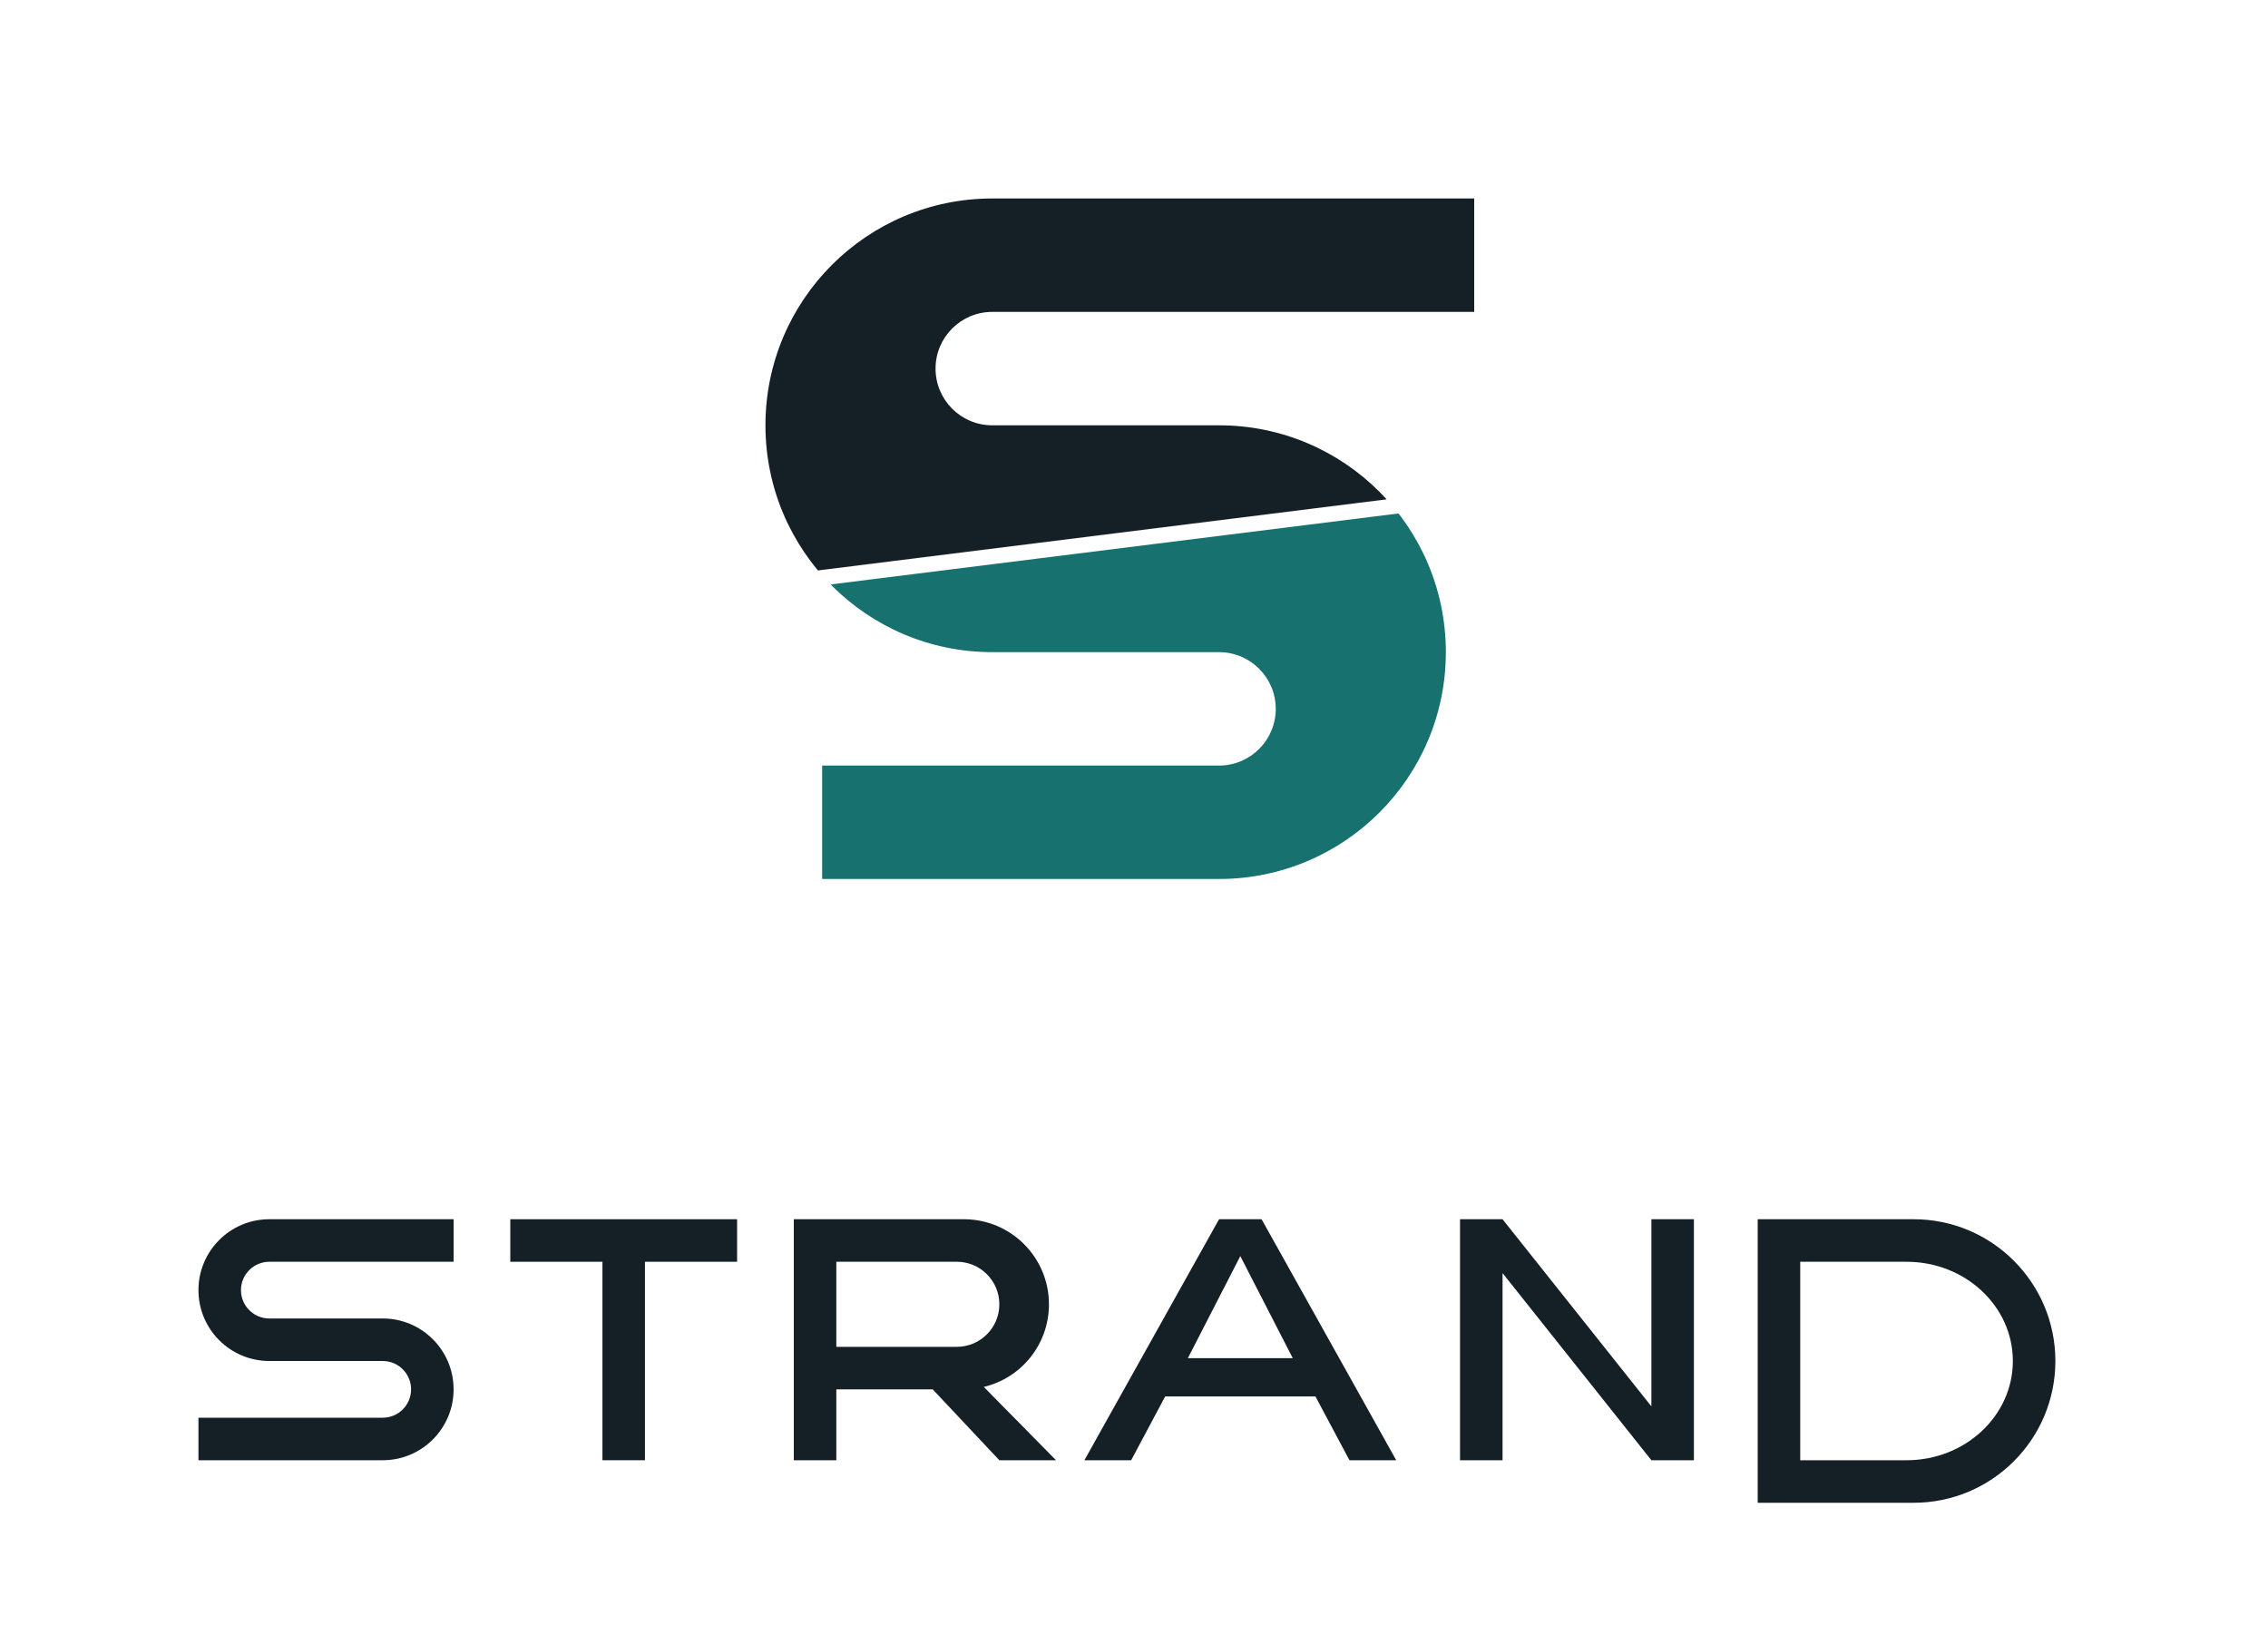
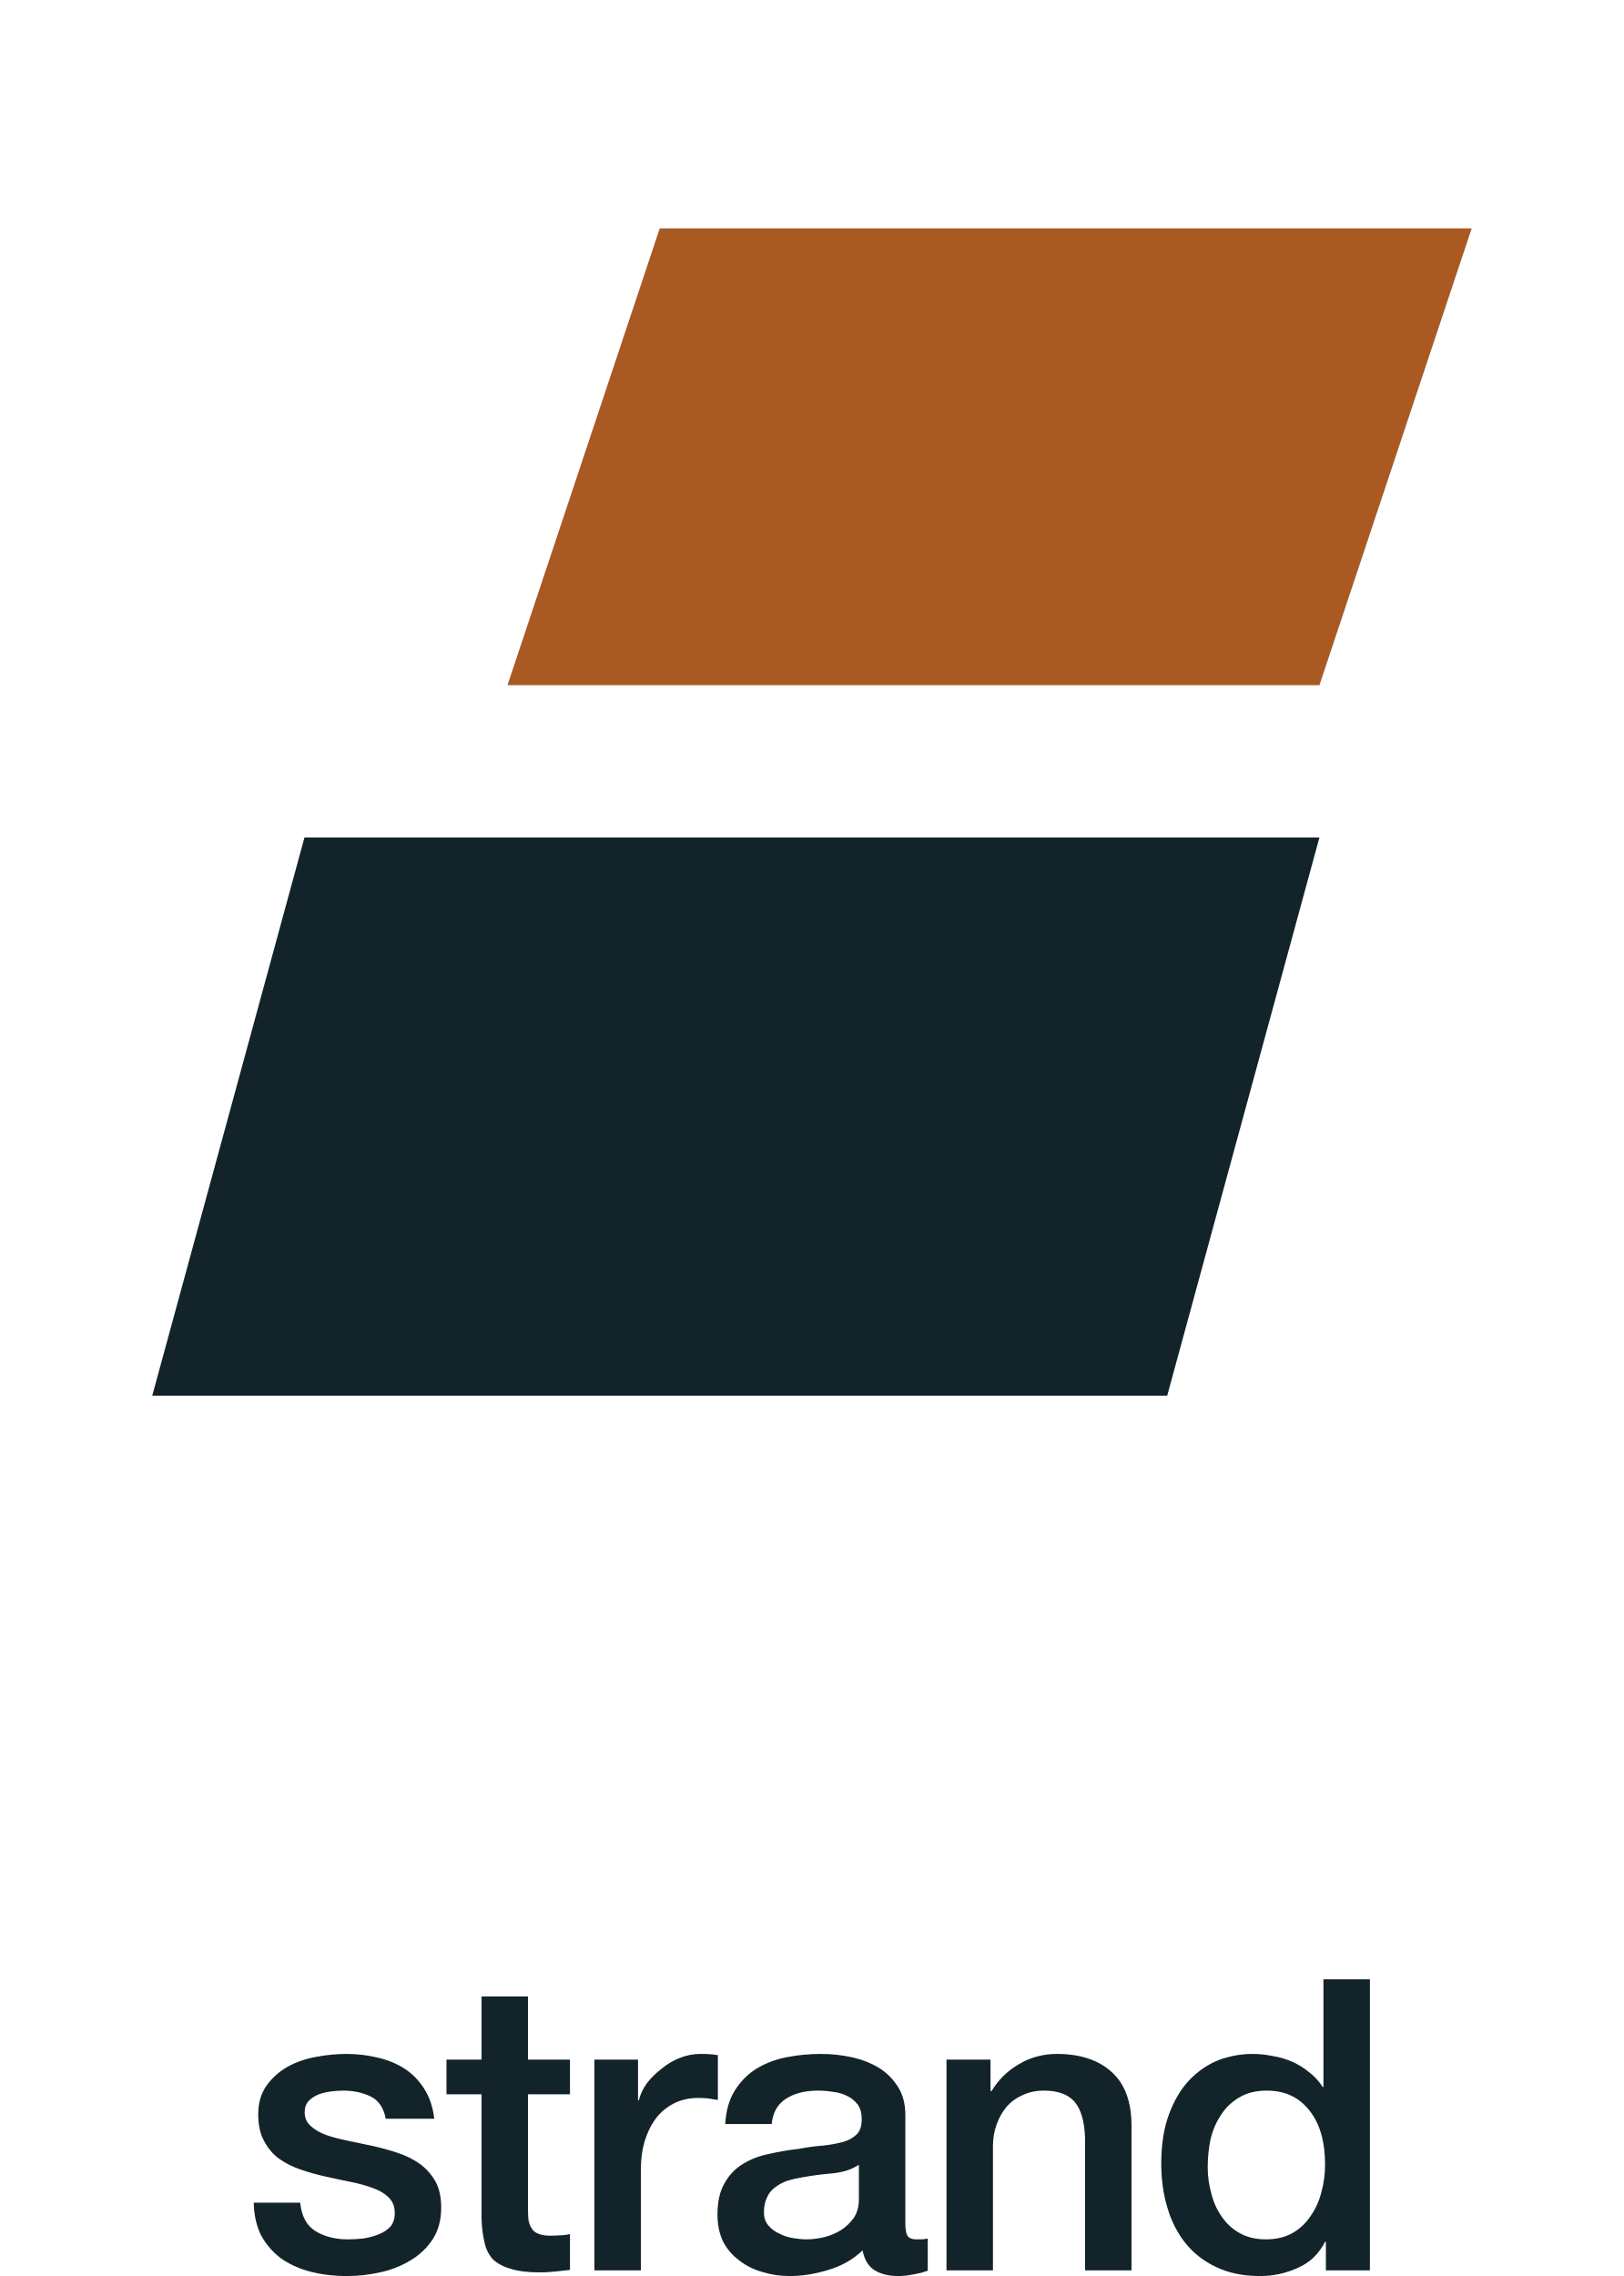
- <svg xmlns="http://www.w3.org/2000/svg" viewBox="0 0 160 116" fill="none" role="img" aria-label="Strand stacked lockup">
-   <g transform="translate(48, 6)">
-     <defs>
-       <clipPath id="strand-stacked-sand">
-         <path d="M0 -8H64V27.45L0 35.45Z" />
-       </clipPath>
-       <clipPath id="strand-stacked-sea">
-         <path d="M0 36.55L64 28.55V72H0Z" />
-       </clipPath>
-     </defs>
-     <g clip-path="url(#strand-stacked-sand)">
-       <path fill="#152026" d="M56 8H22C13.163 8 6 15.163 6 24C6 32.837 13.163 40 22 40H38C40.209 40 42 41.791 42 44C42 46.209 40.209 48 38 48H10V56H38C46.837 56 54 48.837 54 40C54 31.163 46.837 24 38 24H22C19.791 24 18 22.209 18 20C18 17.791 19.791 16 22 16H56V8Z" />
-     </g>
-     <g clip-path="url(#strand-stacked-sea)">
-       <path fill="#16716F" d="M56 8H22C13.163 8 6 15.163 6 24C6 32.837 13.163 40 22 40H38C40.209 40 42 41.791 42 44C42 46.209 40.209 48 38 48H10V56H38C46.837 56 54 48.837 54 40C54 31.163 46.837 24 38 24H22C19.791 24 18 22.209 18 20C18 17.791 19.791 16 22 16H56V8Z" />
-     </g>
-   </g>
-   <g transform="translate(14, 82)">
-     <path d="M18 4H5C2.239 4 0 6.239 0 9C0 11.761 2.239 14 5 14H13C14.105 14 15 14.895 15 16C15 17.105 14.105 18 13 18H0V21H13C15.761 21 18 18.761 18 16C18 13.239 15.761 11 13 11H5C3.895 11 3 10.105 3 9C3 7.895 3.895 7 5 7H18V4Z" fill="#152026" />
-     <path d="M22 4H38V7H31.5V21H28.5V7H22V4Z" fill="#152026" />
-     <path d="M42 4H54C57.314 4 60 6.686 60 10C60 12.828 58.049 15.201 55.404 15.828L60.5 21H56.5L51.8 16H45V21H42V4ZM45 7V13H53.5C55.157 13 56.5 11.657 56.5 10C56.5 8.343 55.157 7 53.5 7H45Z" fill="#152026" />
-     <path d="M72 4H75L84.5 21H81.2L78.8 16.5H68.2L65.8 21H62.5L72 4ZM73.5 6.6L69.8 13.8H77.2L73.5 6.6Z" fill="#152026" />
-     <path d="M89 4H92L102.5 17.2V4H105.5V21H102.5L92 7.8V21H89V4Z" fill="#152026" />
-     <path d="M110 4H121C126.523 4 131 8.477 131 14C131 19.523 126.523 24 121 24H110V4ZM113 7V21H120.5C124.642 21 128 17.866 128 14C128 10.134 124.642 7 120.5 7H113Z" fill="#152026" />
+ <svg xmlns="http://www.w3.org/2000/svg" viewBox="0 0 64 89.69" role="img" aria-label="strand">
+   <path fill="#A85A22" d="M26 9H58L52 27H20Z" />
+   <path fill="#13232A" d="M12 33H52L46 55H6Z" />
+   <g transform="translate(10 78) scale(0.01606)">
+     <path fill="#13232A" d="M114 548Q119 598 152 618Q185 638 231 638Q247 638 268 636Q288 633 306 626Q324 619 336 606Q347 592 346 570Q345 548 330 534Q315 520 292 512Q268 503 238 497Q208 491 177 484Q145 477 116 467Q86 457 62 440Q39 423 25 396Q11 370 11 331Q11 289 32 260Q52 232 84 214Q115 197 154 190Q192 183 227 183Q267 183 304 192Q340 200 370 219Q399 238 418 268Q438 299 443 342H324Q316 301 286 287Q257 273 219 273Q207 273 190 275Q174 277 160 282Q145 288 135 298Q125 309 125 326Q125 347 140 360Q154 373 178 382Q201 390 231 396Q261 402 293 409Q324 416 354 426Q384 436 408 453Q431 470 446 496Q460 522 460 560Q460 606 439 638Q418 670 384 690Q351 710 310 719Q269 728 229 728Q180 728 138 717Q97 706 66 684Q36 661 18 628Q1 594 0 548ZM473 197H559V42H673V197H776V282H673V558Q673 576 674 589Q676 602 682 611Q687 620 698 624Q709 629 728 629Q740 629 752 628Q764 628 776 625V713Q757 715 739 717Q721 719 702 719Q657 719 630 710Q602 702 586 686Q571 669 566 644Q560 619 559 587V282H473ZM836 197H943V297H945Q950 276 964 256Q979 236 1000 220Q1020 203 1045 193Q1070 183 1096 183Q1116 183 1124 184Q1131 185 1139 186V296Q1127 294 1114 292Q1102 291 1090 291Q1061 291 1036 302Q1010 314 991 336Q972 359 961 392Q950 425 950 468V714H836ZM1599 599Q1599 620 1604 629Q1610 638 1626 638Q1631 638 1638 638Q1645 638 1654 636V715Q1648 717 1638 720Q1629 722 1619 724Q1609 726 1599 727Q1589 728 1582 728Q1547 728 1524 714Q1501 700 1494 665Q1460 698 1410 713Q1361 728 1315 728Q1280 728 1248 718Q1216 709 1192 690Q1167 672 1152 644Q1138 615 1138 577Q1138 529 1156 499Q1173 469 1202 452Q1230 435 1266 428Q1301 420 1337 416Q1368 410 1396 408Q1424 405 1446 399Q1467 393 1480 380Q1492 368 1492 343Q1492 321 1482 307Q1471 293 1456 286Q1440 278 1421 276Q1402 273 1385 273Q1337 273 1306 293Q1275 313 1271 355H1157Q1160 305 1181 272Q1202 239 1234 219Q1267 199 1308 191Q1349 183 1392 183Q1430 183 1467 191Q1504 199 1534 217Q1563 235 1581 264Q1599 292 1599 333ZM1485 455Q1459 472 1421 476Q1383 479 1345 486Q1327 489 1310 494Q1293 500 1280 510Q1267 519 1260 534Q1252 550 1252 572Q1252 591 1263 604Q1274 617 1290 624Q1305 632 1324 635Q1342 638 1357 638Q1376 638 1398 633Q1420 628 1440 616Q1459 604 1472 586Q1485 567 1485 540ZM1700 197H1808V273L1810 275Q1836 232 1878 208Q1920 183 1971 183Q2056 183 2105 227Q2154 271 2154 359V714H2040V389Q2038 328 2014 300Q1990 273 1939 273Q1910 273 1887 284Q1864 294 1848 312Q1832 331 1823 356Q1814 381 1814 409V714H1700ZM2739 714H2631V644H2629Q2606 689 2562 708Q2518 728 2469 728Q2408 728 2362 706Q2317 685 2287 648Q2257 611 2242 560Q2227 510 2227 452Q2227 382 2246 331Q2265 280 2296 247Q2328 214 2368 198Q2409 183 2451 183Q2475 183 2500 188Q2525 192 2548 202Q2571 212 2590 228Q2610 243 2623 264H2625V0H2739ZM2341 461Q2341 494 2350 526Q2358 558 2376 583Q2393 608 2420 623Q2447 638 2484 638Q2522 638 2550 622Q2577 606 2594 580Q2612 554 2620 522Q2629 489 2629 455Q2629 369 2590 321Q2552 273 2486 273Q2446 273 2418 290Q2391 306 2374 332Q2356 359 2348 392Q2341 426 2341 461Z" />
  </g>
</svg>
